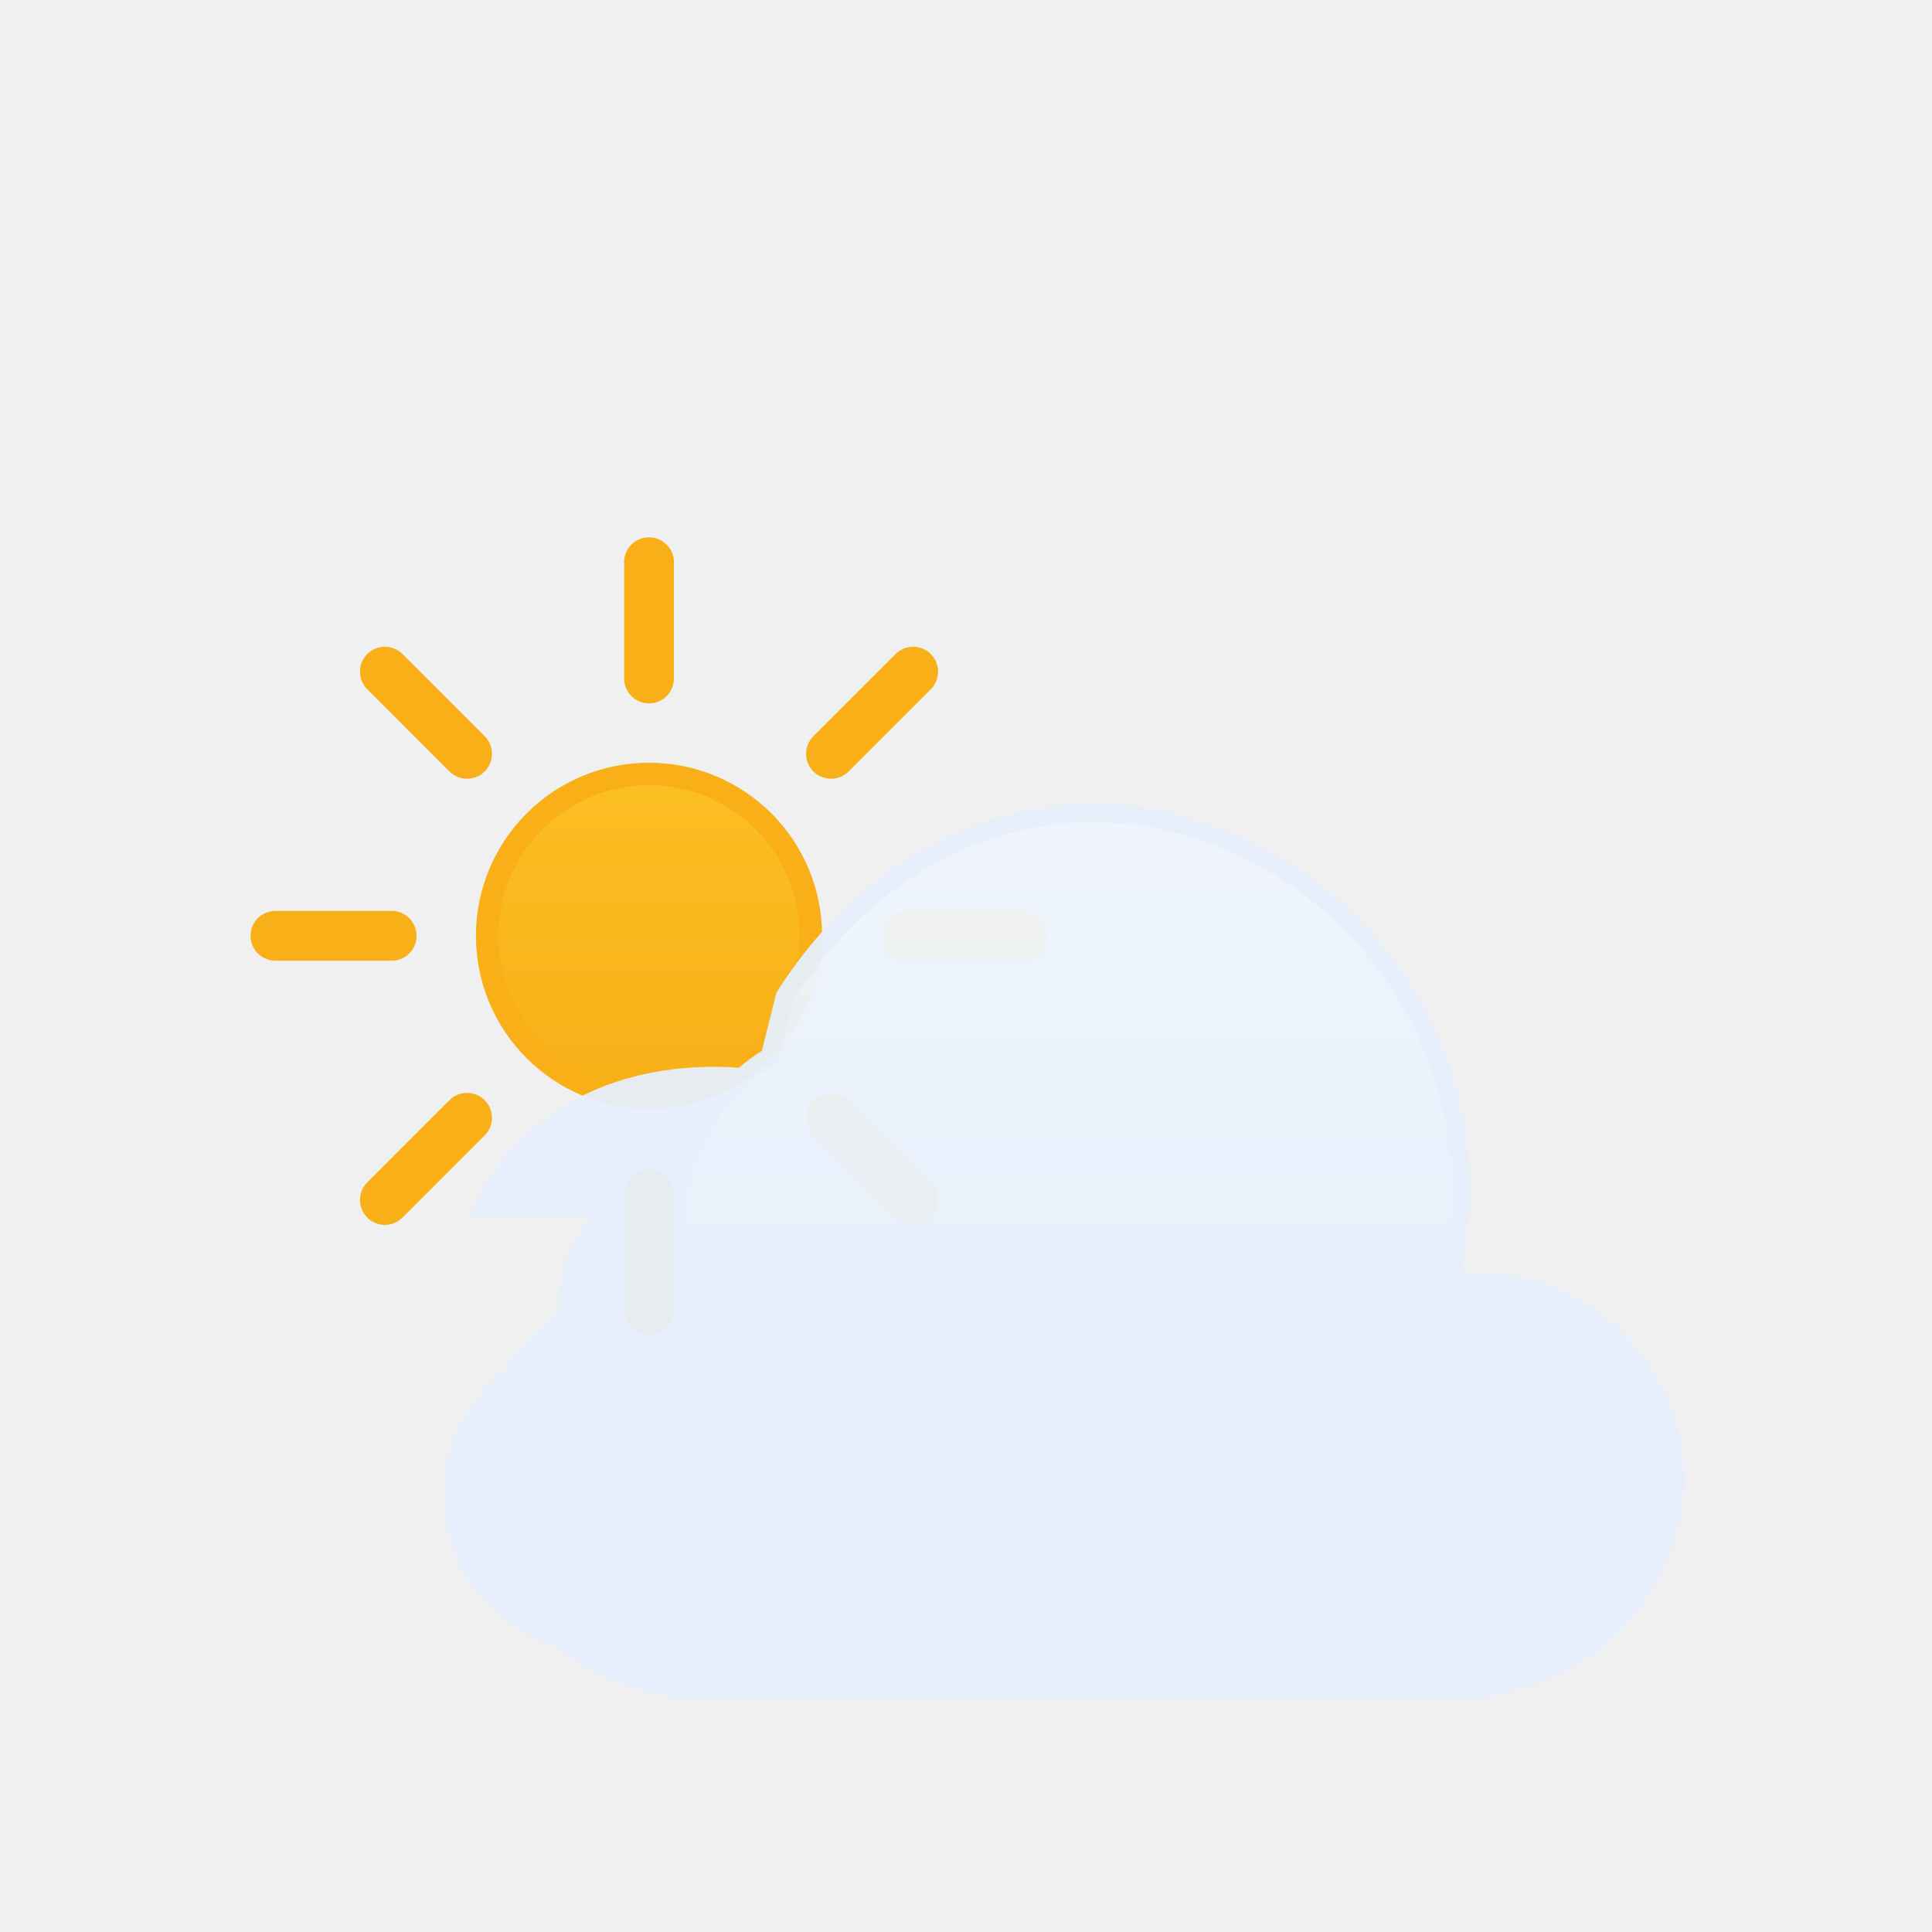
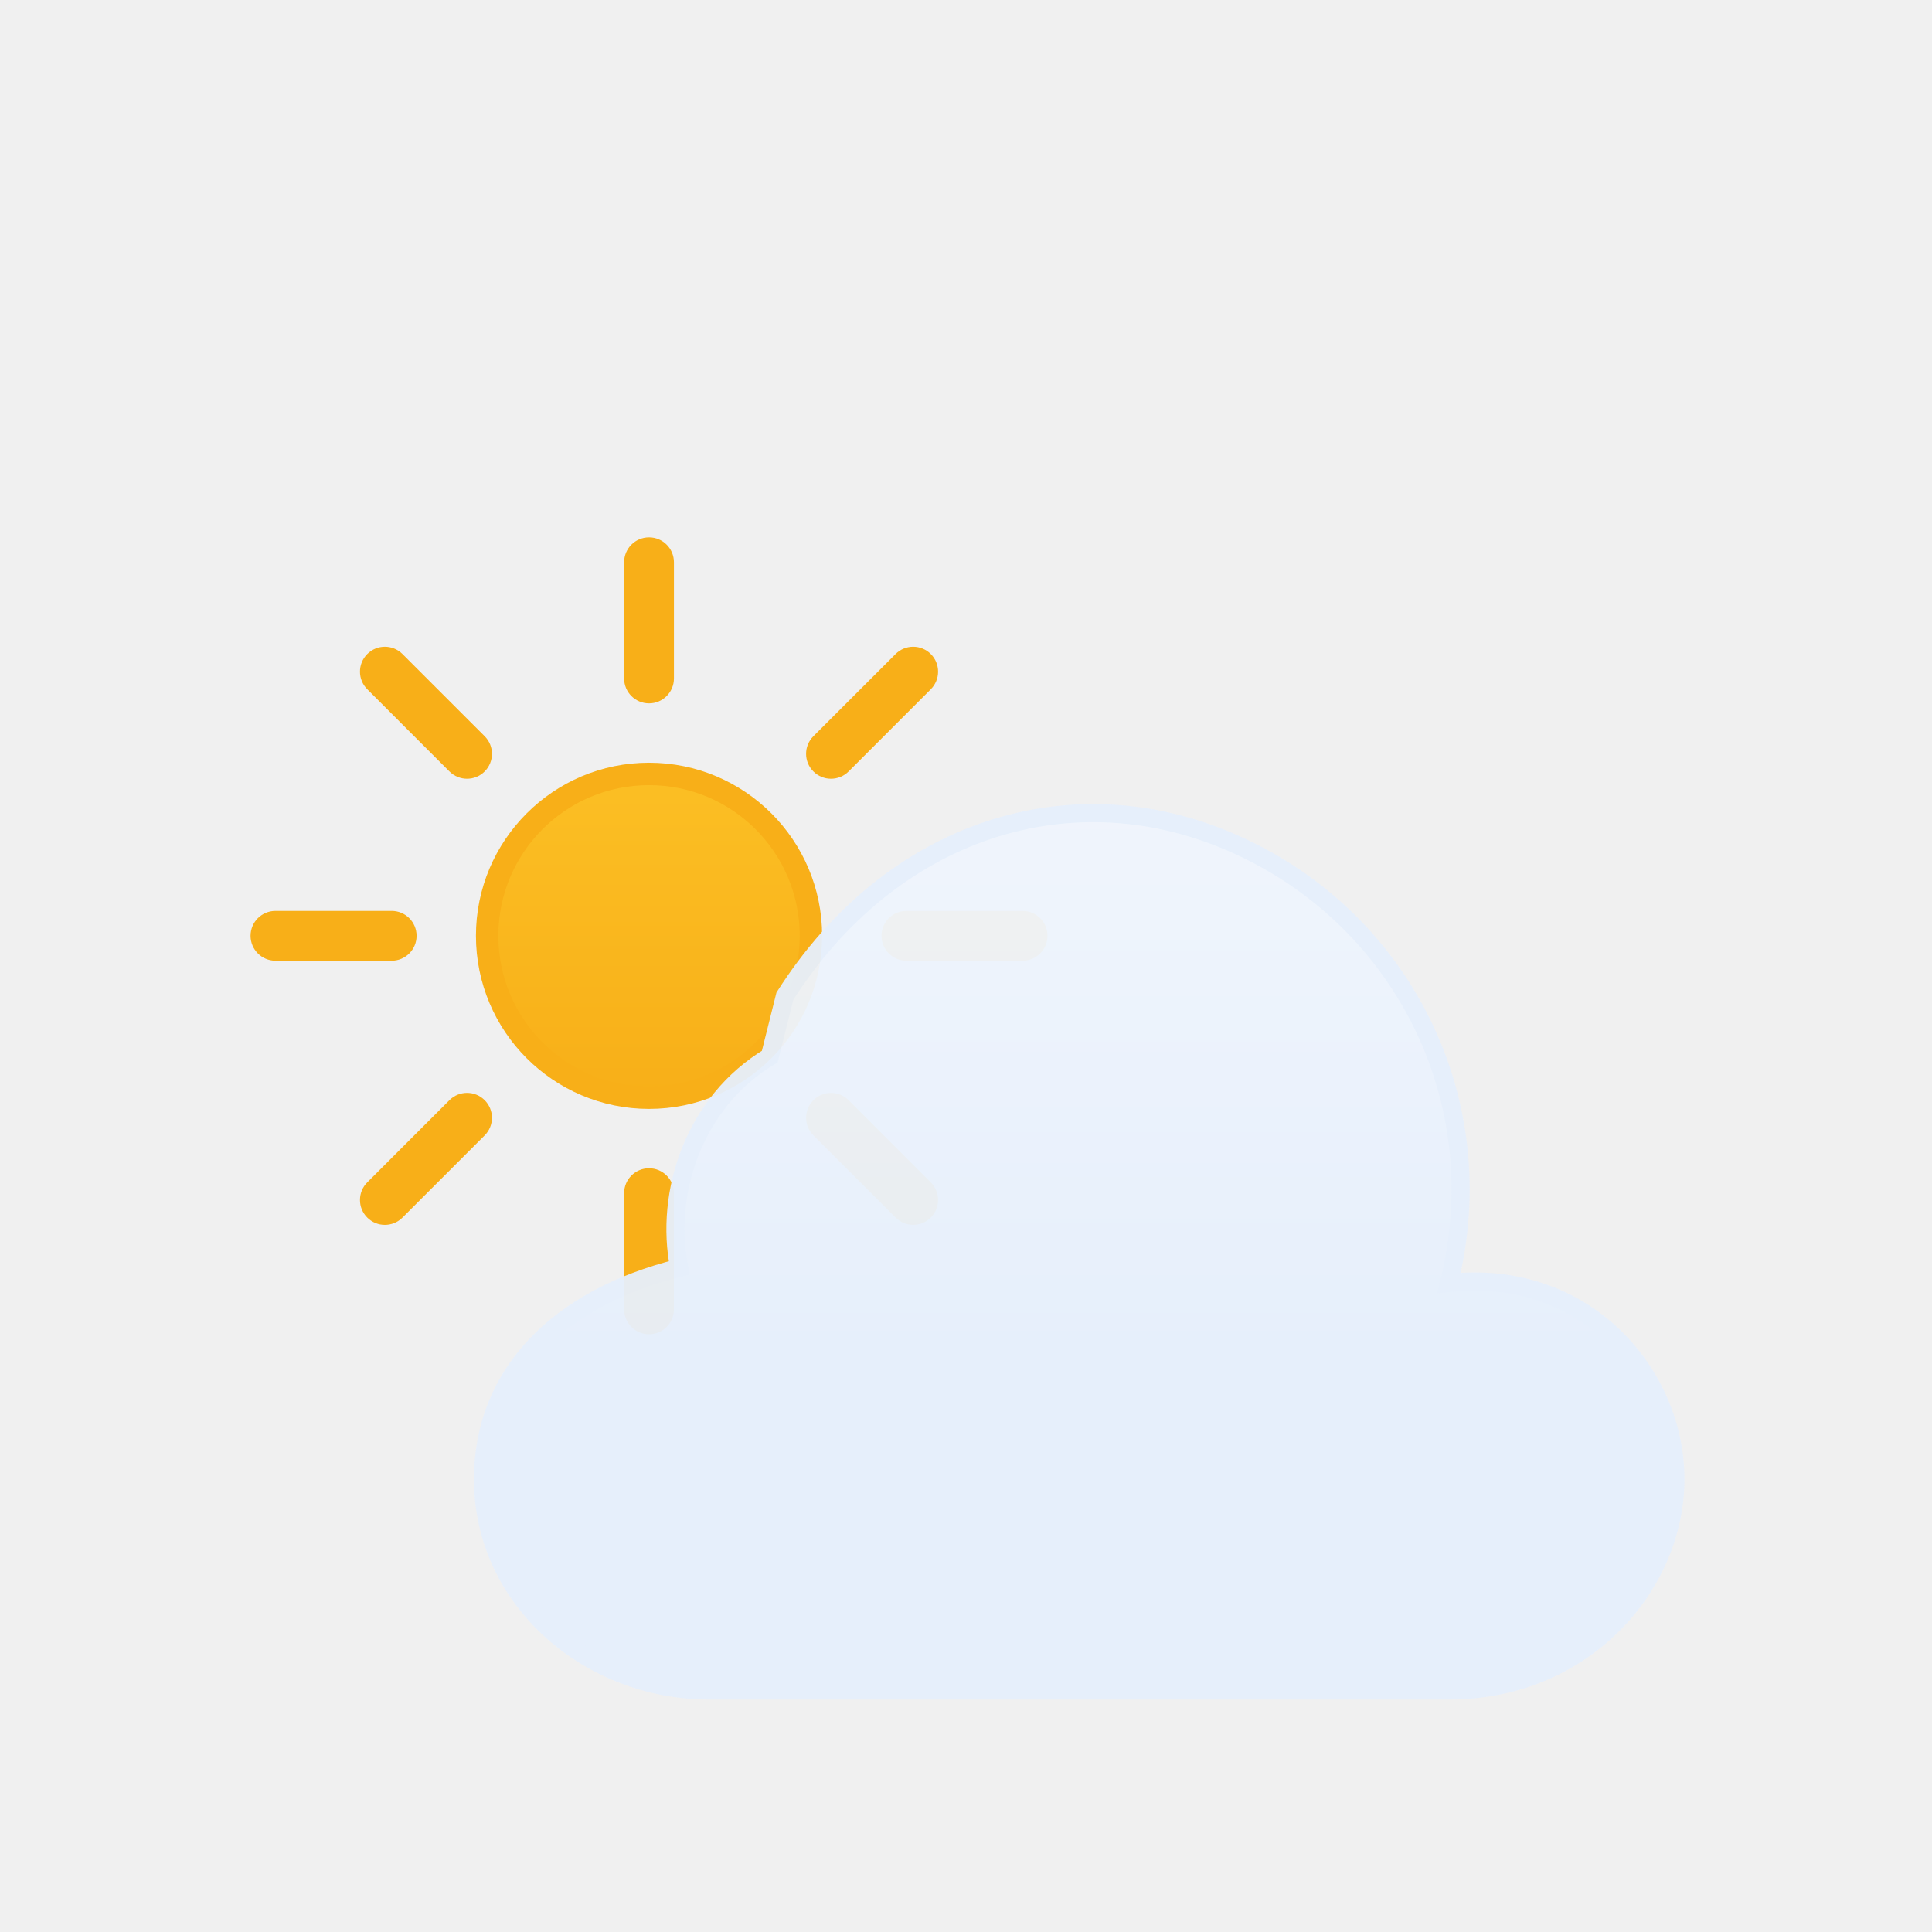
<svg xmlns="http://www.w3.org/2000/svg" viewBox="0 0 128 128" fill="none">
  <g id="mostly-cloudy-day" clip-path="url(#mcd_clip)">
    <defs>
      <linearGradient id="mcd_sun" x1="0" y1="0" x2="0" y2="1" gradientUnits="objectBoundingBox">
        <stop stop-color="#FBBF24" />
        <stop offset="1" stop-color="#F8AF18" />
      </linearGradient>
      <linearGradient id="mcd_cloud" x1="64" y1="42" x2="64" y2="90" gradientUnits="userSpaceOnUse">
        <stop stop-color="#F3F7FE" />
        <stop offset="1" stop-color="#E6EFFC" />
      </linearGradient>
      <linearGradient id="mcd_cloud2" x1="82" y1="32" x2="82" y2="68" gradientUnits="userSpaceOnUse">
        <stop stop-color="#FFFFFF" />
        <stop offset="1" stop-color="#E6EFFC" />
      </linearGradient>
      <clipPath id="mcd_clip">
        <rect width="128" height="128" fill="white" />
      </clipPath>
    </defs>
    <g id="Sun">
      <g transform="translate(43,62) scale(0.55) translate(-64,-64)">
        <circle cx="64" cy="64" r="19.5" fill="url(#mcd_sun)" stroke="#F8AF18" stroke-width="2.7" />
        <g id="Rays">
          <path d="M61 19C61 17.343 62.343 16 64 16C65.657 16 67 17.343 67 19V33C67 34.657 65.657 36 64 36C62.343 36 61 34.657 61 33V19Z" fill="#F8AF18" />
          <path d="M93.698 30.059C94.87 28.887 96.77 28.887 97.941 30.059C99.113 31.23 99.113 33.13 97.941 34.301L88.042 44.201C86.87 45.373 84.971 45.373 83.799 44.201C82.627 43.029 82.627 41.13 83.799 39.958L93.698 30.059Z" fill="#F8AF18" />
          <path d="M109 61C110.657 61 112 62.343 112 64C112 65.657 110.657 67 109 67H95C93.343 67 92 65.657 92 64C92 62.343 93.343 61 95 61H109Z" fill="#F8AF18" />
          <path d="M97.941 93.698C99.113 94.87 99.113 96.77 97.941 97.941C96.77 99.113 94.87 99.113 93.698 97.941L83.799 88.042C82.627 86.87 82.627 84.971 83.799 83.799C84.971 82.627 86.87 82.627 88.042 83.799L97.941 93.698Z" fill="#F8AF18" />
          <path d="M61 95C61 93.343 62.343 92 64 92C65.657 92 67 93.343 67 95V109C67 110.657 65.657 112 64 112C62.343 112 61 110.657 61 109V95Z" fill="#F8AF18" />
          <path d="M39.958 83.799C41.13 82.627 43.029 82.627 44.201 83.799C45.373 84.971 45.373 86.87 44.201 88.042L34.301 97.941C33.13 99.113 31.23 99.113 30.059 97.941C28.887 96.77 28.887 94.87 30.059 93.698L39.958 83.799Z" fill="#F8AF18" />
          <path d="M33 61C34.657 61 36 62.343 36 64C36 65.657 34.657 67 33 67H19C17.343 67 16 65.657 16 64C16 62.343 17.343 61 19 61H33Z" fill="#F8AF18" />
          <path d="M44.201 39.958C45.373 41.13 45.373 43.029 44.201 44.201C43.029 45.373 41.13 45.373 39.958 44.201L30.059 34.301C28.887 33.13 28.887 31.23 30.059 30.059C31.23 28.887 33.13 28.887 34.301 30.059L44.201 39.958Z" fill="#F8AF18" />
        </g>
      </g>
    </g>
    <g id="Clouds" opacity="0.95">
-       <path d="M32 80c4-8 13-10 21-8 7 3 11 10 10 17c6 0 10 5 10 10s-4 10-10 10H40c-5 0-10-4-10-10 0-5 4-9 8-10c-1-4 0-7 3-9z" fill="url(#mcd_cloud2)" stroke="#E6EFFC" stroke-width="1.2" />
      <path d="M52 66c7-11 19-15 30-10 11 5 17 17 14 29c9-1 15 6 15 13s-6 14-15 14H47c-8 0-15-6-15-14 0-7 5-12 13-14c-1-5 1-11 6-14z" fill="url(#mcd_cloud)" stroke="#E6EFFC" stroke-width="1.2" />
    </g>
  </g>
</svg>
